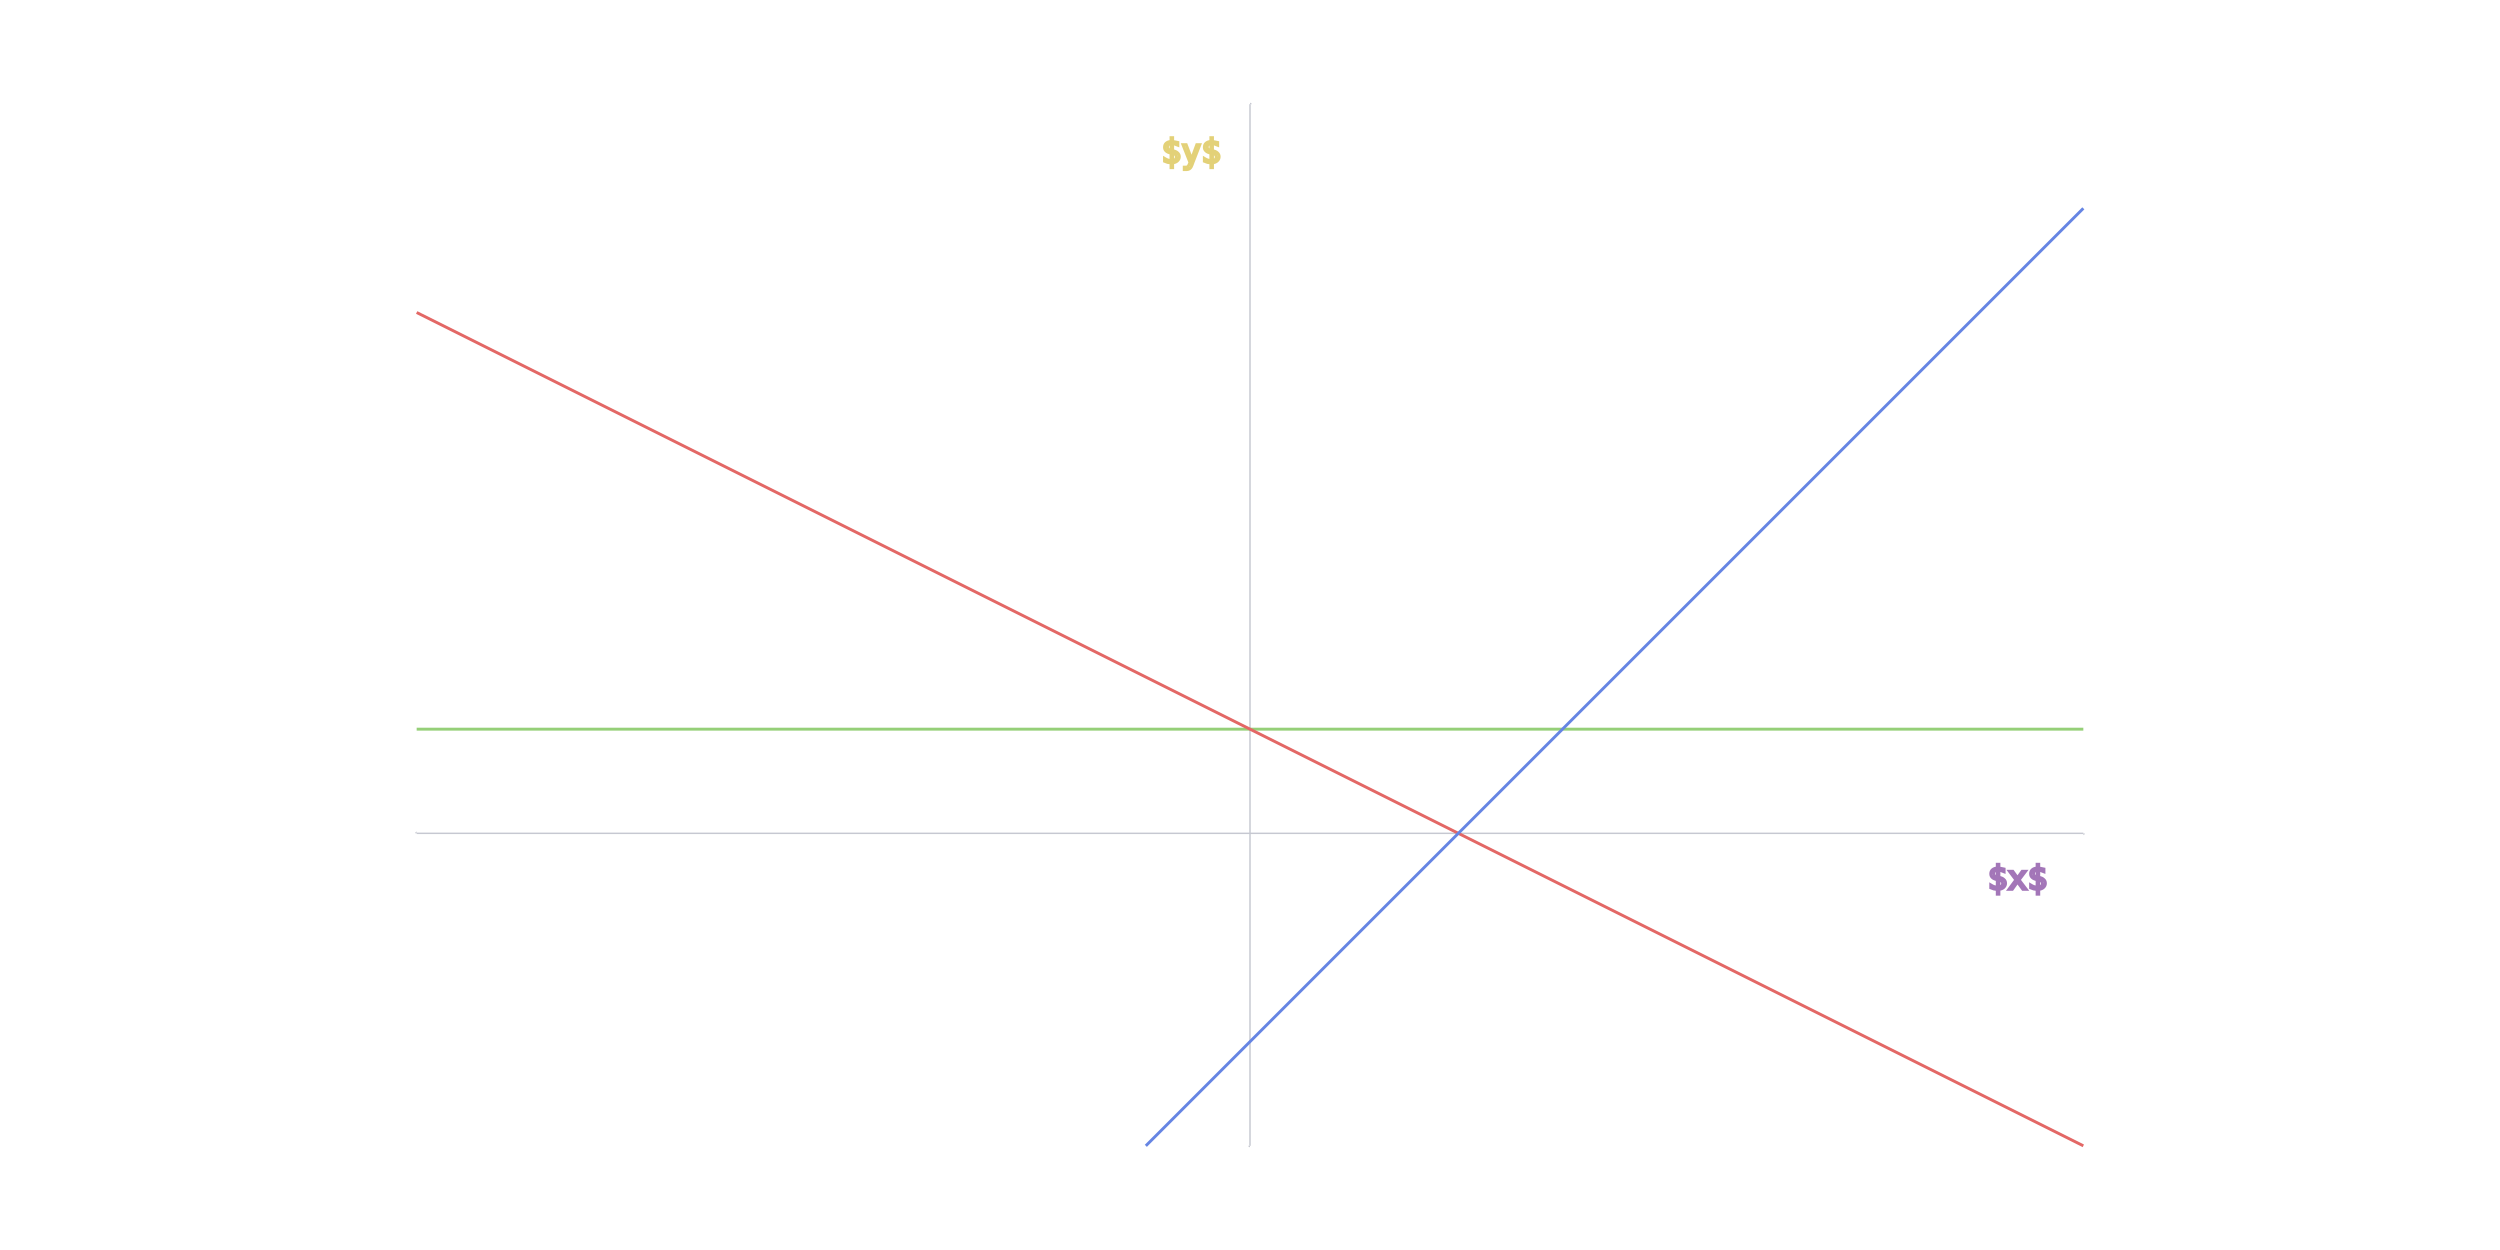
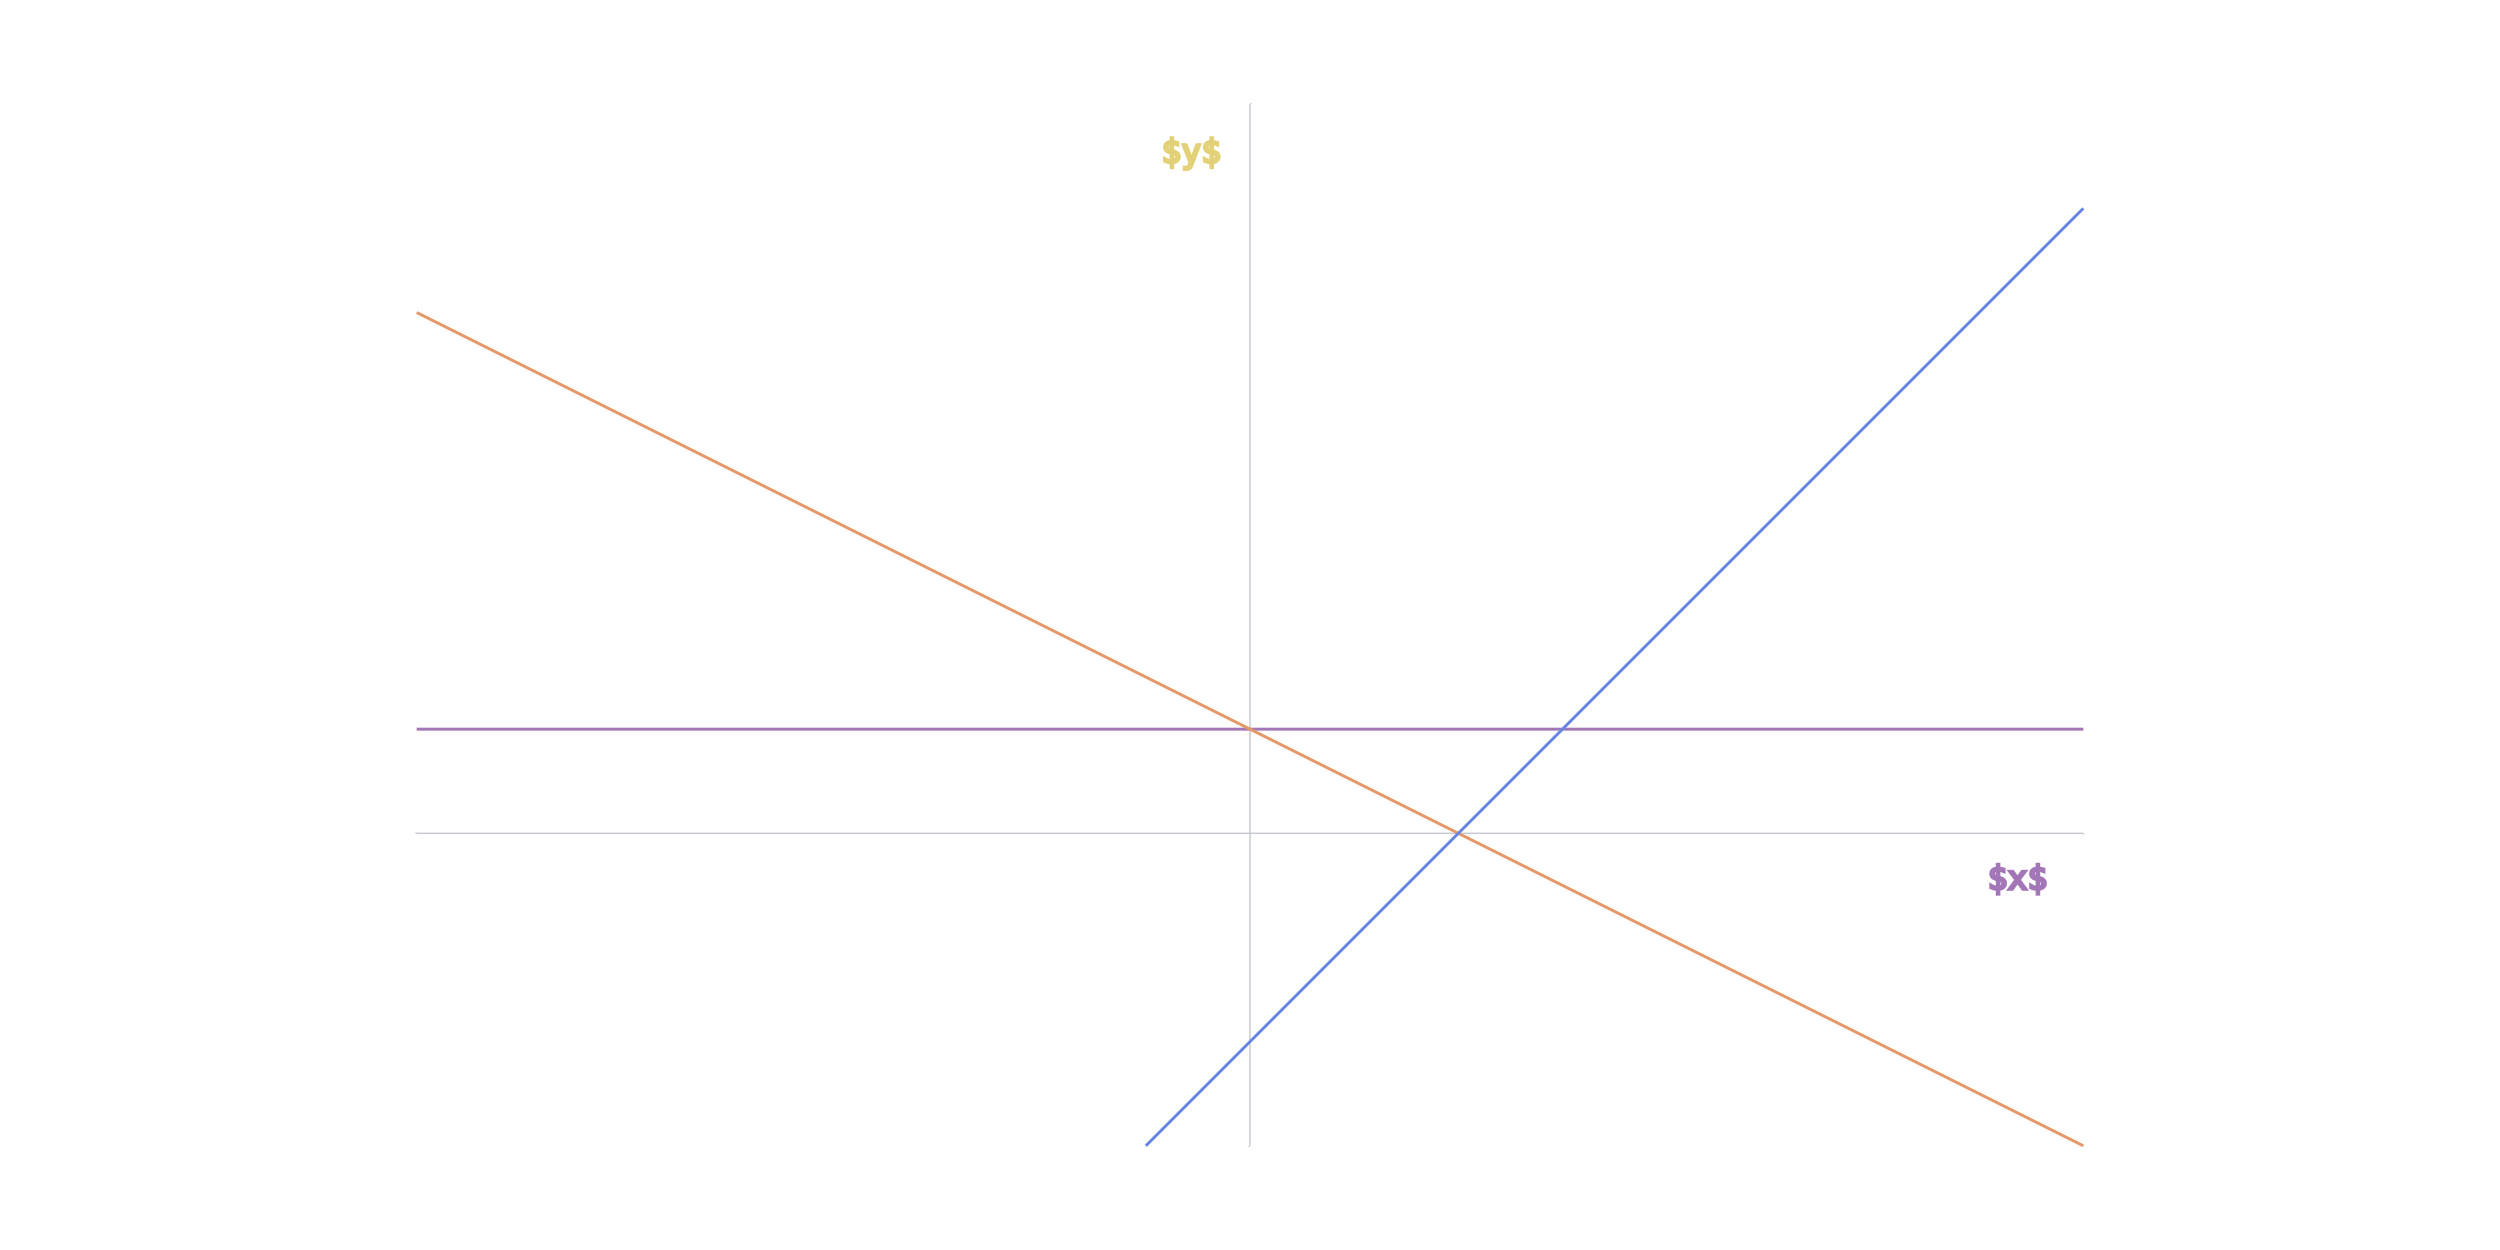
<svg xmlns="http://www.w3.org/2000/svg" width="240mm" height="120mm" viewBox="0 0 240 120" version="1.1" id="svg8">
  <defs id="defs2">
    <marker id="marker-arrow-0.5308" orient="auto-start-reverse" refY="0" refX="0" markerHeight="1.690" markerWidth="0.911">
      <g transform="scale(2.153529)" id="g183">
        <path d="M -1.554,2.072 C -1.425,1.295 0,0.13 0.389,0 0,-0.13 -1.425,-1.295 -1.554,-2.072" style="fill:none;stroke:#c6c8d1;stroke-width:0.6;stroke-linecap:round;stroke-linejoin:round;stroke-miterlimit:10;stroke-dasharray:none;stroke-opacity:1" id="path181" />
      </g>
    </marker>
    <marker id="marker-arrow-0.5308-3" orient="auto-start-reverse" refY="0" refX="0" markerHeight="1.690" markerWidth="0.911">
      <g transform="scale(2.153529)" id="g214">
        <path d="M -1.554,2.072 C -1.425,1.295 0,0.13 0.389,0 0,-0.13 -1.425,-1.295 -1.554,-2.072" style="fill:none;stroke:#c6c8d1;stroke-width:0.6;stroke-linecap:round;stroke-linejoin:round;stroke-miterlimit:10;stroke-dasharray:none;stroke-opacity:1" id="path212" />
      </g>
    </marker>
    <marker id="marker-arrow-0.5308-6" orient="auto-start-reverse" refY="0" refX="0" markerHeight="1.69" markerWidth="0.911">
      <g transform="scale(2.153529)" id="g1141">
        <path d="M -1.554,2.072 C -1.425,1.295 0,0.13 0.389,0 0,-0.13 -1.425,-1.295 -1.554,-2.072" style="fill:none;stroke:#c6c8d1;stroke-width:0.6;stroke-linecap:round;stroke-linejoin:round;stroke-miterlimit:10;stroke-dasharray:none;stroke-opacity:1" id="path1139" />
      </g>
    </marker>
    <marker id="marker3213" orient="auto-start-reverse" refY="0" refX="0" markerHeight="1.69" markerWidth="0.911">
      <g transform="scale(2.153529)" id="g3211">
        <path d="M -1.554,2.072 C -1.425,1.295 0,0.13 0.389,0 0,-0.13 -1.425,-1.295 -1.554,-2.072" style="fill:none;stroke:#c6c8d1;stroke-width:0.6;stroke-linecap:round;stroke-linejoin:round;stroke-miterlimit:10;stroke-dasharray:none;stroke-opacity:1" id="path3209" />
      </g>
    </marker>
    <marker id="marker3219" orient="auto-start-reverse" refY="0" refX="0" markerHeight="1.69" markerWidth="0.911">
      <g transform="scale(2.153529)" id="g3217">
        <path d="M -1.554,2.072 C -1.425,1.295 0,0.13 0.389,0 0,-0.13 -1.425,-1.295 -1.554,-2.072" style="fill:none;stroke:#c6c8d1;stroke-width:0.6;stroke-linecap:round;stroke-linejoin:round;stroke-miterlimit:10;stroke-dasharray:none;stroke-opacity:1" id="path3215" />
      </g>
    </marker>
    <marker id="marker3225" orient="auto-start-reverse" refY="0" refX="0" markerHeight="1.69" markerWidth="0.911">
      <g transform="scale(2.153529)" id="g3223">
        <path d="M -1.554,2.072 C -1.425,1.295 0,0.13 0.389,0 0,-0.13 -1.425,-1.295 -1.554,-2.072" style="fill:none;stroke:#c6c8d1;stroke-width:0.6;stroke-linecap:round;stroke-linejoin:round;stroke-miterlimit:10;stroke-dasharray:none;stroke-opacity:1" id="path3221" />
      </g>
    </marker>
  </defs>
  <g id="layer1" transform="translate(0,-177)">
    <path style="font-variation-settings:normal;opacity:1;vector-effect:none;fill:none;fill-opacity:1;stroke:#c6c8d1;stroke-width:0.14;stroke-linecap:butt;stroke-linejoin:miter;stroke-miterlimit:4;stroke-dasharray:none;stroke-dashoffset:0;stroke-opacity:1;-inkscape-stroke:none;marker-start:url(#marker-arrow-0.5308);stop-color:#000000;stop-opacity:1;marker-end:url(#marker-arrow-0.5308)" d="M 120,287 V 187" id="path97" />
-     <path style="font-variation-settings:normal;opacity:1;vector-effect:none;fill:none;fill-opacity:1;stroke:#c6c8d1;stroke-width:0.14;stroke-linecap:butt;stroke-linejoin:miter;stroke-miterlimit:4;stroke-dasharray:none;stroke-dashoffset:0;stroke-opacity:1;-inkscape-stroke:none;marker-start:url(#marker-arrow-0.5308);stop-color:#000000;stop-opacity:1;marker-end:url(#marker-arrow-0.5308)" d="M 40,257 H 200" id="path99" />
+     <g id="g36">
+       <path style="font-variation-settings:normal;opacity:1;vector-effect:none;fill:none;fill-opacity:1;stroke:#c6c8d1;stroke-width:0.14;stroke-linecap:butt;stroke-linejoin:miter;stroke-miterlimit:4;stroke-dasharray:none;stroke-dashoffset:0;stroke-opacity:1;-inkscape-stroke:none;marker-start:url(#marker-arrow-0.5308);stop-color:#000000;stop-opacity:1;marker-end:url(#marker-arrow-0.5308)" d="M 40,257 H 200" id="path99" />
+     </g>
    <text style="font-size:3.175px;font-family:monospace;-inkscape-font-specification:'monospace, Normal';font-variation-settings:normal;vector-effect:none;fill:none;fill-opacity:1;stroke:#a376b8;stroke-width:0.281;stroke-linecap:butt;stroke-linejoin:miter;stroke-miterlimit:4;stroke-dasharray:none;stroke-dashoffset:0;stroke-opacity:1;-inkscape-stroke:none;marker-start:none;marker-end:none;stop-color:#000000" xml:space="preserve" id="text1996" y="262.373" x="190.818">
      <tspan id="tspan1994" style="font-variation-settings:normal;vector-effect:none;fill:none;fill-opacity:1;stroke:#a376b8;stroke-width:0.281;stroke-linecap:butt;stroke-linejoin:miter;stroke-miterlimit:4;stroke-dasharray:none;stroke-dashoffset:0;stroke-opacity:1;-inkscape-stroke:none;marker-start:none;marker-end:none;stop-color:#000000;stop-opacity:1" x="190.818" y="262.373">$x$</tspan>
    </text>
    <text style="font-size:3.175px;font-family:monospace;-inkscape-font-specification:'monospace, Normal';font-variation-settings:normal;vector-effect:none;fill:none;fill-opacity:1;stroke:#e3d178;stroke-width:0.281;stroke-linecap:butt;stroke-linejoin:miter;stroke-miterlimit:4;stroke-dasharray:none;stroke-dashoffset:0;stroke-opacity:1;-inkscape-stroke:none;marker-start:none;marker-end:none;stop-color:#000000" xml:space="preserve" id="text2020" y="192.628" x="111.497">
      <tspan id="tspan2018" style="font-variation-settings:normal;vector-effect:none;fill:none;fill-opacity:1;stroke:#e3d178;stroke-width:0.281;stroke-linecap:butt;stroke-linejoin:miter;stroke-miterlimit:4;stroke-dasharray:none;stroke-dashoffset:0;stroke-opacity:1;-inkscape-stroke:none;marker-start:none;marker-end:none;stop-color:#000000;stop-opacity:1" x="111.497" y="192.628">$y$</tspan>
    </text>
-     <path style="font-variation-settings:normal;opacity:1;vector-effect:none;fill:none;fill-opacity:1;stroke:#95cf78;stroke-width:0.281;stroke-linecap:butt;stroke-linejoin:miter;stroke-miterlimit:4;stroke-dasharray:none;stroke-dashoffset:0;stroke-opacity:1;-inkscape-stroke:none;marker-start:none;stop-color:#000000;stop-opacity:1;marker-end:none" d="M 40,247 H 200" id="path648" />
-     <path style="font-variation-settings:normal;opacity:1;vector-effect:none;fill:none;fill-opacity:1;stroke:#e36866;stroke-width:0.281;stroke-linecap:butt;stroke-linejoin:miter;stroke-miterlimit:4;stroke-dasharray:none;stroke-dashoffset:0;stroke-opacity:1;-inkscape-stroke:none;marker-start:none;stop-color:#000000;stop-opacity:1;marker-end:none" d="M 40,207 200,287" id="path650" />
+     <path style="font-variation-settings:normal;opacity:1;vector-effect:none;fill:none;fill-opacity:1;stroke:#a376b8;stroke-width:0.281;stroke-linecap:butt;stroke-linejoin:miter;stroke-miterlimit:4;stroke-dasharray:none;stroke-dashoffset:0;stroke-opacity:1;-inkscape-stroke:none;marker-start:none;stop-color:#000000;stop-opacity:1;marker-end:none" d="M 40,247 H 200" id="path648" />
+     <path style="font-variation-settings:normal;opacity:1;vector-effect:none;fill:none;fill-opacity:1;stroke:#e39866;stroke-width:0.281;stroke-linecap:butt;stroke-linejoin:miter;stroke-miterlimit:4;stroke-dasharray:none;stroke-dashoffset:0;stroke-opacity:1;-inkscape-stroke:none;marker-start:none;stop-color:#000000;stop-opacity:1;marker-end:none" d="M 40,207 200,287" id="path650" />
    <path style="font-variation-settings:normal;opacity:1;vector-effect:none;fill:none;fill-opacity:1;stroke:#6685e3;stroke-width:0.281;stroke-linecap:butt;stroke-linejoin:miter;stroke-miterlimit:4;stroke-dasharray:none;stroke-dashoffset:0;stroke-opacity:1;-inkscape-stroke:none;marker-start:none;stop-color:#000000;stop-opacity:1;marker-end:none" d="m 110,287 90,-90" id="path652" />
  </g>
</svg>
